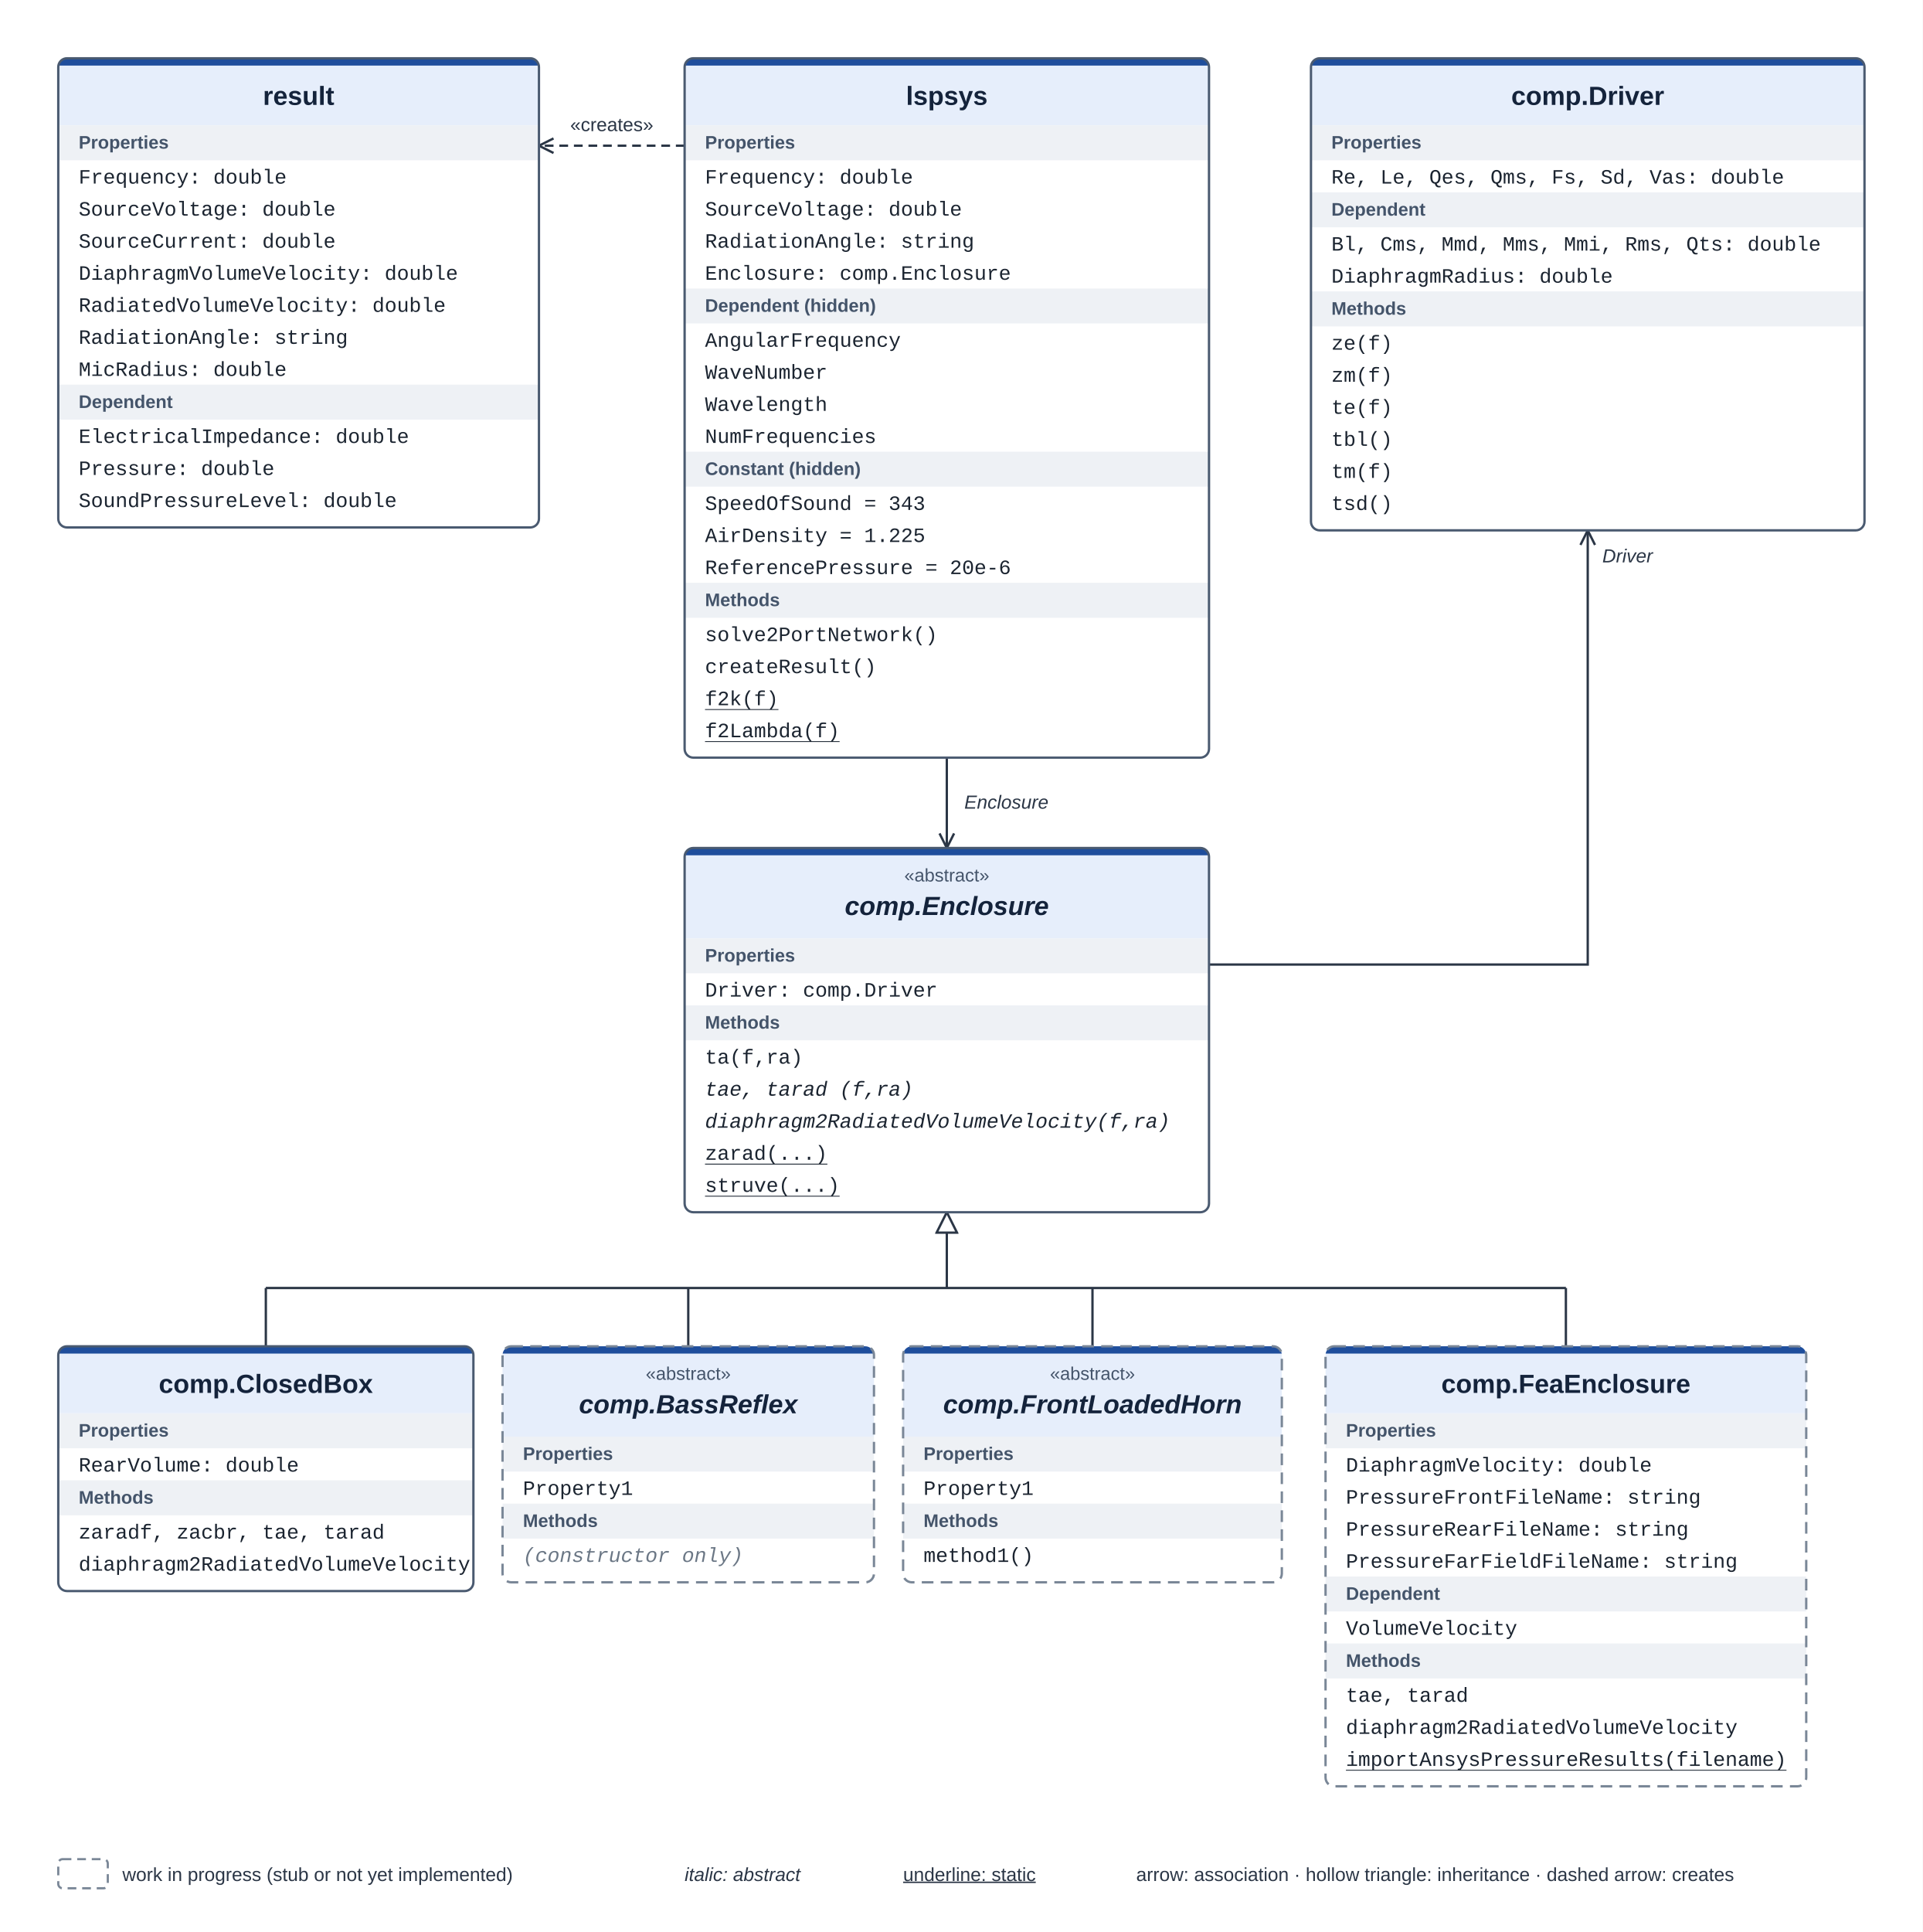
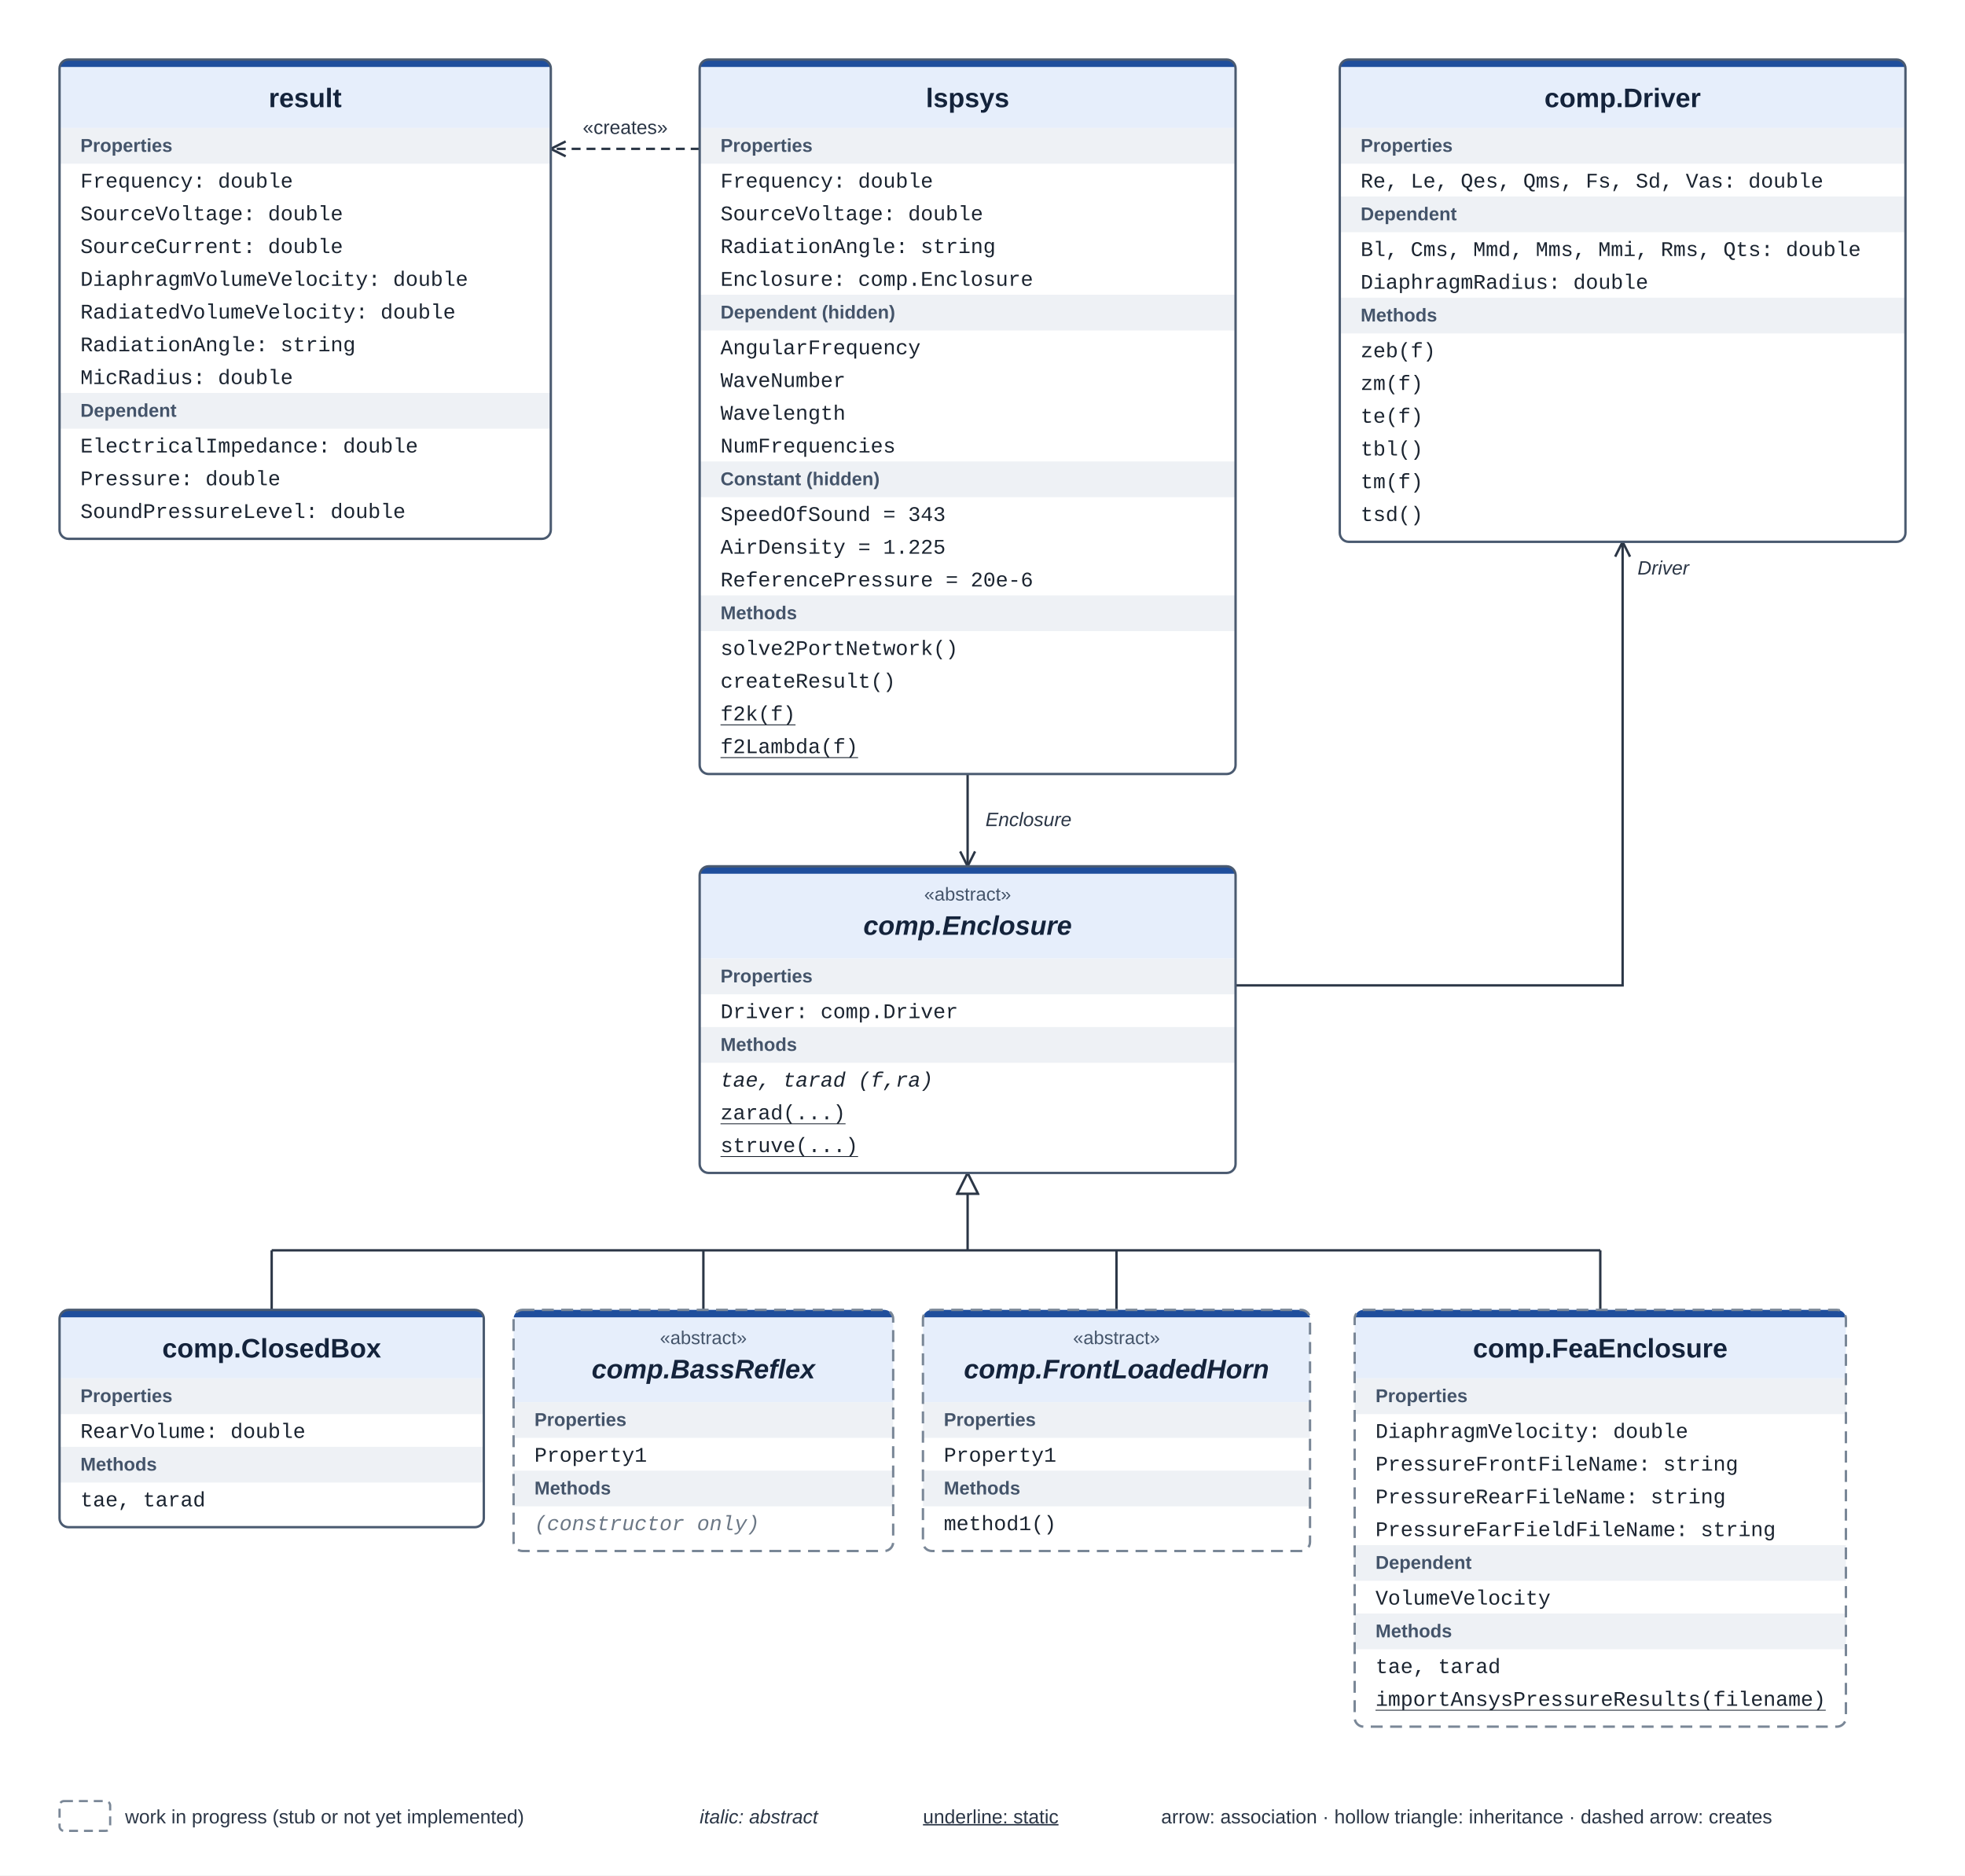
- <svg xmlns="http://www.w3.org/2000/svg" width="1320" height="1326" viewBox="0 0 1320 1326" role="img">
+ <svg xmlns="http://www.w3.org/2000/svg" width="1320" height="1260" viewBox="0 0 1320 1260" role="img">
  <defs>
    <marker id="assoc" viewBox="0 0 12 12" refX="11" refY="6" markerWidth="12" markerHeight="12" orient="auto" markerUnits="userSpaceOnUse">
      <path d="M1,1 L11,6 L1,11" fill="none" stroke="#2b3646" stroke-width="1.6" />
    </marker>
    <marker id="inherit" viewBox="0 0 16 16" refX="15" refY="8" markerWidth="16" markerHeight="16" orient="auto" markerUnits="userSpaceOnUse">
      <path d="M1,1 L15,8 L1,15 z" fill="#ffffff" stroke="#2b3646" stroke-width="1.6" />
    </marker>
  </defs>
  <rect width="100%" height="100%" fill="#ffffff" />
  <path d="M650,520 L650,582" fill="none" stroke="#2b3646" stroke-width="1.6" marker-end="url(#assoc)" />
  <text x="662" y="555" font-family="'Segoe UI', Arial, Helvetica, sans-serif" font-size="13" font-style="italic" fill="#2b3646">Enclosure</text>
  <path d="M830,662 L1090,662 L1090,364" fill="none" stroke="#2b3646" stroke-width="1.6" marker-end="url(#assoc)" />
  <text x="1100" y="386" font-family="'Segoe UI', Arial, Helvetica, sans-serif" font-size="13" font-style="italic" fill="#2b3646">Driver</text>
  <path d="M470,100 L370,100" fill="none" stroke="#2b3646" stroke-width="1.6" stroke-dasharray="6 4" marker-end="url(#assoc)" />
  <text x="420" y="90" text-anchor="middle" font-family="'Segoe UI', Arial, Helvetica, sans-serif" font-size="13" fill="#2b3646">«creates»</text>
-   <path d="M650,884 L650,832" fill="none" stroke="#2b3646" stroke-width="1.6" marker-end="url(#inherit)" />
-   <path d="M1.825000e+02,884 L1075,884" fill="none" stroke="#2b3646" stroke-width="1.6" />
-   <path d="M1.825000e+02,884 L1.825000e+02,924" fill="none" stroke="#2b3646" stroke-width="1.6" />
-   <path d="M4.725000e+02,884 L4.725000e+02,924" fill="none" stroke="#2b3646" stroke-width="1.6" />
-   <path d="M750,884 L750,924" fill="none" stroke="#2b3646" stroke-width="1.6" />
-   <path d="M1075,884 L1075,924" fill="none" stroke="#2b3646" stroke-width="1.6" />
+   <path d="M650,840 L650,788" fill="none" stroke="#2b3646" stroke-width="1.6" marker-end="url(#inherit)" />
+   <path d="M1.825000e+02,840 L1075,840" fill="none" stroke="#2b3646" stroke-width="1.6" />
+   <path d="M1.825000e+02,840 L1.825000e+02,880" fill="none" stroke="#2b3646" stroke-width="1.6" />
+   <path d="M4.725000e+02,840 L4.725000e+02,880" fill="none" stroke="#2b3646" stroke-width="1.6" />
+   <path d="M750,840 L750,880" fill="none" stroke="#2b3646" stroke-width="1.6" />
+   <path d="M1075,840 L1075,880" fill="none" stroke="#2b3646" stroke-width="1.6" />
  <clipPath id="clip1">
    <rect x="470" y="40" width="360" height="480" rx="6" />
  </clipPath>
  <rect x="470" y="40" width="360" height="480" rx="6" fill="#ffffff" />
  <g clip-path="url(#clip1)">
    <rect x="470" y="40" width="360" height="46" fill="#e6eefb" />
    <rect x="470" y="40" width="360" height="5" fill="#1f4e9c" />
    <rect x="470" y="86" width="360" height="24" fill="#eef1f5" />
    <text x="484" y="102" font-family="'Segoe UI', Arial, Helvetica, sans-serif" font-size="12.5" font-weight="bold" fill="#44546a">Properties</text>
    <text x="484" y="126" font-family="Consolas, 'Courier New', monospace" font-size="14" fill="#1b2430">Frequency: double</text>
    <text x="484" y="148" font-family="Consolas, 'Courier New', monospace" font-size="14" fill="#1b2430">SourceVoltage: double</text>
    <text x="484" y="170" font-family="Consolas, 'Courier New', monospace" font-size="14" fill="#1b2430">RadiationAngle: string</text>
    <text x="484" y="192" font-family="Consolas, 'Courier New', monospace" font-size="14" fill="#1b2430">Enclosure: comp.Enclosure</text>
    <rect x="470" y="198" width="360" height="24" fill="#eef1f5" />
    <text x="484" y="214" font-family="'Segoe UI', Arial, Helvetica, sans-serif" font-size="12.5" font-weight="bold" fill="#44546a">Dependent (hidden)</text>
    <text x="484" y="238" font-family="Consolas, 'Courier New', monospace" font-size="14" fill="#1b2430">AngularFrequency</text>
    <text x="484" y="260" font-family="Consolas, 'Courier New', monospace" font-size="14" fill="#1b2430">WaveNumber</text>
    <text x="484" y="282" font-family="Consolas, 'Courier New', monospace" font-size="14" fill="#1b2430">Wavelength</text>
    <text x="484" y="304" font-family="Consolas, 'Courier New', monospace" font-size="14" fill="#1b2430">NumFrequencies</text>
    <rect x="470" y="310" width="360" height="24" fill="#eef1f5" />
    <text x="484" y="326" font-family="'Segoe UI', Arial, Helvetica, sans-serif" font-size="12.5" font-weight="bold" fill="#44546a">Constant (hidden)</text>
    <text x="484" y="350" font-family="Consolas, 'Courier New', monospace" font-size="14" fill="#1b2430">SpeedOfSound = 343</text>
    <text x="484" y="372" font-family="Consolas, 'Courier New', monospace" font-size="14" fill="#1b2430">AirDensity = 1.225</text>
    <text x="484" y="394" font-family="Consolas, 'Courier New', monospace" font-size="14" fill="#1b2430">ReferencePressure = 20e-6</text>
    <rect x="470" y="400" width="360" height="24" fill="#eef1f5" />
    <text x="484" y="416" font-family="'Segoe UI', Arial, Helvetica, sans-serif" font-size="12.5" font-weight="bold" fill="#44546a">Methods</text>
    <text x="484" y="440" font-family="Consolas, 'Courier New', monospace" font-size="14" fill="#1b2430">solve2PortNetwork()</text>
    <text x="484" y="462" font-family="Consolas, 'Courier New', monospace" font-size="14" fill="#1b2430">createResult()</text>
    <text x="484" y="484" font-family="Consolas, 'Courier New', monospace" font-size="14" fill="#1b2430" text-decoration="underline">f2k(f)</text>
    <text x="484" y="506" font-family="Consolas, 'Courier New', monospace" font-size="14" fill="#1b2430" text-decoration="underline">f2Lambda(f)</text>
  </g>
  <text x="650" y="72" text-anchor="middle" font-family="'Segoe UI', Arial, Helvetica, sans-serif" font-size="18" font-weight="bold" fill="#14233b">lspsys</text>
  <rect x="470" y="40" width="360" height="480" rx="6" fill="none" stroke="#4a5a70" stroke-width="1.6" />
  <clipPath id="clip2">
    <rect x="40" y="40" width="330" height="322" rx="6" />
  </clipPath>
  <rect x="40" y="40" width="330" height="322" rx="6" fill="#ffffff" />
  <g clip-path="url(#clip2)">
    <rect x="40" y="40" width="330" height="46" fill="#e6eefb" />
    <rect x="40" y="40" width="330" height="5" fill="#1f4e9c" />
    <rect x="40" y="86" width="330" height="24" fill="#eef1f5" />
    <text x="54" y="102" font-family="'Segoe UI', Arial, Helvetica, sans-serif" font-size="12.5" font-weight="bold" fill="#44546a">Properties</text>
    <text x="54" y="126" font-family="Consolas, 'Courier New', monospace" font-size="14" fill="#1b2430">Frequency: double</text>
    <text x="54" y="148" font-family="Consolas, 'Courier New', monospace" font-size="14" fill="#1b2430">SourceVoltage: double</text>
    <text x="54" y="170" font-family="Consolas, 'Courier New', monospace" font-size="14" fill="#1b2430">SourceCurrent: double</text>
    <text x="54" y="192" font-family="Consolas, 'Courier New', monospace" font-size="14" fill="#1b2430">DiaphragmVolumeVelocity: double</text>
    <text x="54" y="214" font-family="Consolas, 'Courier New', monospace" font-size="14" fill="#1b2430">RadiatedVolumeVelocity: double</text>
    <text x="54" y="236" font-family="Consolas, 'Courier New', monospace" font-size="14" fill="#1b2430">RadiationAngle: string</text>
    <text x="54" y="258" font-family="Consolas, 'Courier New', monospace" font-size="14" fill="#1b2430">MicRadius: double</text>
    <rect x="40" y="264" width="330" height="24" fill="#eef1f5" />
    <text x="54" y="280" font-family="'Segoe UI', Arial, Helvetica, sans-serif" font-size="12.5" font-weight="bold" fill="#44546a">Dependent</text>
    <text x="54" y="304" font-family="Consolas, 'Courier New', monospace" font-size="14" fill="#1b2430">ElectricalImpedance: double</text>
    <text x="54" y="326" font-family="Consolas, 'Courier New', monospace" font-size="14" fill="#1b2430">Pressure: double</text>
    <text x="54" y="348" font-family="Consolas, 'Courier New', monospace" font-size="14" fill="#1b2430">SoundPressureLevel: double</text>
  </g>
  <text x="205" y="72" text-anchor="middle" font-family="'Segoe UI', Arial, Helvetica, sans-serif" font-size="18" font-weight="bold" fill="#14233b">result</text>
  <rect x="40" y="40" width="330" height="322" rx="6" fill="none" stroke="#4a5a70" stroke-width="1.6" />
  <clipPath id="clip3">
    <rect x="900" y="40" width="380" height="324" rx="6" />
  </clipPath>
  <rect x="900" y="40" width="380" height="324" rx="6" fill="#ffffff" />
  <g clip-path="url(#clip3)">
    <rect x="900" y="40" width="380" height="46" fill="#e6eefb" />
    <rect x="900" y="40" width="380" height="5" fill="#1f4e9c" />
    <rect x="900" y="86" width="380" height="24" fill="#eef1f5" />
    <text x="914" y="102" font-family="'Segoe UI', Arial, Helvetica, sans-serif" font-size="12.5" font-weight="bold" fill="#44546a">Properties</text>
    <text x="914" y="126" font-family="Consolas, 'Courier New', monospace" font-size="14" fill="#1b2430">Re, Le, Qes, Qms, Fs, Sd, Vas: double</text>
    <rect x="900" y="132" width="380" height="24" fill="#eef1f5" />
    <text x="914" y="148" font-family="'Segoe UI', Arial, Helvetica, sans-serif" font-size="12.5" font-weight="bold" fill="#44546a">Dependent</text>
    <text x="914" y="172" font-family="Consolas, 'Courier New', monospace" font-size="14" fill="#1b2430">Bl, Cms, Mmd, Mms, Mmi, Rms, Qts: double</text>
    <text x="914" y="194" font-family="Consolas, 'Courier New', monospace" font-size="14" fill="#1b2430">DiaphragmRadius: double</text>
    <rect x="900" y="200" width="380" height="24" fill="#eef1f5" />
    <text x="914" y="216" font-family="'Segoe UI', Arial, Helvetica, sans-serif" font-size="12.5" font-weight="bold" fill="#44546a">Methods</text>
-     <text x="914" y="240" font-family="Consolas, 'Courier New', monospace" font-size="14" fill="#1b2430">ze(f)</text>
+     <text x="914" y="240" font-family="Consolas, 'Courier New', monospace" font-size="14" fill="#1b2430">zeb(f)</text>
    <text x="914" y="262" font-family="Consolas, 'Courier New', monospace" font-size="14" fill="#1b2430">zm(f)</text>
    <text x="914" y="284" font-family="Consolas, 'Courier New', monospace" font-size="14" fill="#1b2430">te(f)</text>
    <text x="914" y="306" font-family="Consolas, 'Courier New', monospace" font-size="14" fill="#1b2430">tbl()</text>
    <text x="914" y="328" font-family="Consolas, 'Courier New', monospace" font-size="14" fill="#1b2430">tm(f)</text>
    <text x="914" y="350" font-family="Consolas, 'Courier New', monospace" font-size="14" fill="#1b2430">tsd()</text>
  </g>
  <text x="1090" y="72" text-anchor="middle" font-family="'Segoe UI', Arial, Helvetica, sans-serif" font-size="18" font-weight="bold" fill="#14233b">comp.Driver</text>
  <rect x="900" y="40" width="380" height="324" rx="6" fill="none" stroke="#4a5a70" stroke-width="1.6" />
  <clipPath id="clip4">
-     <rect x="470" y="582" width="360" height="250" rx="6" />
-   </clipPath>
-   <rect x="470" y="582" width="360" height="250" rx="6" fill="#ffffff" />
+     <rect x="470" y="582" width="360" height="206" rx="6" />
+   </clipPath>
+   <rect x="470" y="582" width="360" height="206" rx="6" fill="#ffffff" />
  <g clip-path="url(#clip4)">
    <rect x="470" y="582" width="360" height="62" fill="#e6eefb" />
    <rect x="470" y="582" width="360" height="5" fill="#1f4e9c" />
    <rect x="470" y="644" width="360" height="24" fill="#eef1f5" />
    <text x="484" y="660" font-family="'Segoe UI', Arial, Helvetica, sans-serif" font-size="12.5" font-weight="bold" fill="#44546a">Properties</text>
    <text x="484" y="684" font-family="Consolas, 'Courier New', monospace" font-size="14" fill="#1b2430">Driver: comp.Driver</text>
    <rect x="470" y="690" width="360" height="24" fill="#eef1f5" />
    <text x="484" y="706" font-family="'Segoe UI', Arial, Helvetica, sans-serif" font-size="12.5" font-weight="bold" fill="#44546a">Methods</text>
-     <text x="484" y="730" font-family="Consolas, 'Courier New', monospace" font-size="14" fill="#1b2430">ta(f,ra)</text>
-     <text x="484" y="752" font-family="Consolas, 'Courier New', monospace" font-size="14" fill="#1b2430" font-style="italic">tae, tarad (f,ra)</text>
-     <text x="484" y="774" font-family="Consolas, 'Courier New', monospace" font-size="14" fill="#1b2430" font-style="italic">diaphragm2RadiatedVolumeVelocity(f,ra)</text>
-     <text x="484" y="796" font-family="Consolas, 'Courier New', monospace" font-size="14" fill="#1b2430" text-decoration="underline">zarad(...)</text>
-     <text x="484" y="818" font-family="Consolas, 'Courier New', monospace" font-size="14" fill="#1b2430" text-decoration="underline">struve(...)</text>
+     <text x="484" y="730" font-family="Consolas, 'Courier New', monospace" font-size="14" fill="#1b2430" font-style="italic">tae, tarad (f,ra)</text>
+     <text x="484" y="752" font-family="Consolas, 'Courier New', monospace" font-size="14" fill="#1b2430" text-decoration="underline">zarad(...)</text>
+     <text x="484" y="774" font-family="Consolas, 'Courier New', monospace" font-size="14" fill="#1b2430" text-decoration="underline">struve(...)</text>
  </g>
  <text x="650" y="605" text-anchor="middle" font-family="'Segoe UI', Arial, Helvetica, sans-serif" font-size="12.5" fill="#44546a">«abstract»</text>
  <text x="650" y="628" text-anchor="middle" font-family="'Segoe UI', Arial, Helvetica, sans-serif" font-size="18" font-weight="bold" font-style="italic" fill="#14233b">comp.Enclosure</text>
-   <rect x="470" y="582" width="360" height="250" rx="6" fill="none" stroke="#4a5a70" stroke-width="1.6" />
+   <rect x="470" y="582" width="360" height="206" rx="6" fill="none" stroke="#4a5a70" stroke-width="1.6" />
  <clipPath id="clip5">
-     <rect x="40" y="924" width="285" height="168" rx="6" />
-   </clipPath>
-   <rect x="40" y="924" width="285" height="168" rx="6" fill="#ffffff" />
+     <rect x="40" y="880" width="285" height="146" rx="6" />
+   </clipPath>
+   <rect x="40" y="880" width="285" height="146" rx="6" fill="#ffffff" />
  <g clip-path="url(#clip5)">
-     <rect x="40" y="924" width="285" height="46" fill="#e6eefb" />
-     <rect x="40" y="924" width="285" height="5" fill="#1f4e9c" />
-     <rect x="40" y="970" width="285" height="24" fill="#eef1f5" />
-     <text x="54" y="986" font-family="'Segoe UI', Arial, Helvetica, sans-serif" font-size="12.5" font-weight="bold" fill="#44546a">Properties</text>
-     <text x="54" y="1010" font-family="Consolas, 'Courier New', monospace" font-size="14" fill="#1b2430">RearVolume: double</text>
-     <rect x="40" y="1016" width="285" height="24" fill="#eef1f5" />
-     <text x="54" y="1032" font-family="'Segoe UI', Arial, Helvetica, sans-serif" font-size="12.5" font-weight="bold" fill="#44546a">Methods</text>
-     <text x="54" y="1056" font-family="Consolas, 'Courier New', monospace" font-size="14" fill="#1b2430">zaradf, zacbr, tae, tarad</text>
-     <text x="54" y="1078" font-family="Consolas, 'Courier New', monospace" font-size="14" fill="#1b2430">diaphragm2RadiatedVolumeVelocity</text>
-   </g>
-   <text x="1.825000e+02" y="956" text-anchor="middle" font-family="'Segoe UI', Arial, Helvetica, sans-serif" font-size="18" font-weight="bold" fill="#14233b">comp.ClosedBox</text>
-   <rect x="40" y="924" width="285" height="168" rx="6" fill="none" stroke="#4a5a70" stroke-width="1.6" />
+     <rect x="40" y="880" width="285" height="46" fill="#e6eefb" />
+     <rect x="40" y="880" width="285" height="5" fill="#1f4e9c" />
+     <rect x="40" y="926" width="285" height="24" fill="#eef1f5" />
+     <text x="54" y="942" font-family="'Segoe UI', Arial, Helvetica, sans-serif" font-size="12.5" font-weight="bold" fill="#44546a">Properties</text>
+     <text x="54" y="966" font-family="Consolas, 'Courier New', monospace" font-size="14" fill="#1b2430">RearVolume: double</text>
+     <rect x="40" y="972" width="285" height="24" fill="#eef1f5" />
+     <text x="54" y="988" font-family="'Segoe UI', Arial, Helvetica, sans-serif" font-size="12.5" font-weight="bold" fill="#44546a">Methods</text>
+     <text x="54" y="1012" font-family="Consolas, 'Courier New', monospace" font-size="14" fill="#1b2430">tae, tarad</text>
+   </g>
+   <text x="1.825000e+02" y="912" text-anchor="middle" font-family="'Segoe UI', Arial, Helvetica, sans-serif" font-size="18" font-weight="bold" fill="#14233b">comp.ClosedBox</text>
+   <rect x="40" y="880" width="285" height="146" rx="6" fill="none" stroke="#4a5a70" stroke-width="1.6" />
  <clipPath id="clip6">
-     <rect x="345" y="924" width="255" height="162" rx="6" />
-   </clipPath>
-   <rect x="345" y="924" width="255" height="162" rx="6" fill="#ffffff" />
+     <rect x="345" y="880" width="255" height="162" rx="6" />
+   </clipPath>
+   <rect x="345" y="880" width="255" height="162" rx="6" fill="#ffffff" />
  <g clip-path="url(#clip6)">
-     <rect x="345" y="924" width="255" height="62" fill="#e6eefb" />
-     <rect x="345" y="924" width="255" height="5" fill="#1f4e9c" />
-     <rect x="345" y="986" width="255" height="24" fill="#eef1f5" />
-     <text x="359" y="1002" font-family="'Segoe UI', Arial, Helvetica, sans-serif" font-size="12.5" font-weight="bold" fill="#44546a">Properties</text>
-     <text x="359" y="1026" font-family="Consolas, 'Courier New', monospace" font-size="14" fill="#1b2430">Property1</text>
-     <rect x="345" y="1032" width="255" height="24" fill="#eef1f5" />
-     <text x="359" y="1048" font-family="'Segoe UI', Arial, Helvetica, sans-serif" font-size="12.5" font-weight="bold" fill="#44546a">Methods</text>
-     <text x="359" y="1072" font-family="Consolas, 'Courier New', monospace" font-size="14" fill="#6b7785" font-style="italic">(constructor only)</text>
-   </g>
-   <text x="4.725000e+02" y="947" text-anchor="middle" font-family="'Segoe UI', Arial, Helvetica, sans-serif" font-size="12.5" fill="#44546a">«abstract»</text>
-   <text x="4.725000e+02" y="970" text-anchor="middle" font-family="'Segoe UI', Arial, Helvetica, sans-serif" font-size="18" font-weight="bold" font-style="italic" fill="#14233b">comp.BassReflex</text>
-   <rect x="345" y="924" width="255" height="162" rx="6" fill="none" stroke="#7a8797" stroke-width="1.6" stroke-dasharray="8 5" />
+     <rect x="345" y="880" width="255" height="62" fill="#e6eefb" />
+     <rect x="345" y="880" width="255" height="5" fill="#1f4e9c" />
+     <rect x="345" y="942" width="255" height="24" fill="#eef1f5" />
+     <text x="359" y="958" font-family="'Segoe UI', Arial, Helvetica, sans-serif" font-size="12.5" font-weight="bold" fill="#44546a">Properties</text>
+     <text x="359" y="982" font-family="Consolas, 'Courier New', monospace" font-size="14" fill="#1b2430">Property1</text>
+     <rect x="345" y="988" width="255" height="24" fill="#eef1f5" />
+     <text x="359" y="1004" font-family="'Segoe UI', Arial, Helvetica, sans-serif" font-size="12.5" font-weight="bold" fill="#44546a">Methods</text>
+     <text x="359" y="1028" font-family="Consolas, 'Courier New', monospace" font-size="14" fill="#6b7785" font-style="italic">(constructor only)</text>
+   </g>
+   <text x="4.725000e+02" y="903" text-anchor="middle" font-family="'Segoe UI', Arial, Helvetica, sans-serif" font-size="12.5" fill="#44546a">«abstract»</text>
+   <text x="4.725000e+02" y="926" text-anchor="middle" font-family="'Segoe UI', Arial, Helvetica, sans-serif" font-size="18" font-weight="bold" font-style="italic" fill="#14233b">comp.BassReflex</text>
+   <rect x="345" y="880" width="255" height="162" rx="6" fill="none" stroke="#7a8797" stroke-width="1.6" stroke-dasharray="8 5" />
  <clipPath id="clip7">
-     <rect x="620" y="924" width="260" height="162" rx="6" />
-   </clipPath>
-   <rect x="620" y="924" width="260" height="162" rx="6" fill="#ffffff" />
+     <rect x="620" y="880" width="260" height="162" rx="6" />
+   </clipPath>
+   <rect x="620" y="880" width="260" height="162" rx="6" fill="#ffffff" />
  <g clip-path="url(#clip7)">
-     <rect x="620" y="924" width="260" height="62" fill="#e6eefb" />
-     <rect x="620" y="924" width="260" height="5" fill="#1f4e9c" />
-     <rect x="620" y="986" width="260" height="24" fill="#eef1f5" />
-     <text x="634" y="1002" font-family="'Segoe UI', Arial, Helvetica, sans-serif" font-size="12.5" font-weight="bold" fill="#44546a">Properties</text>
-     <text x="634" y="1026" font-family="Consolas, 'Courier New', monospace" font-size="14" fill="#1b2430">Property1</text>
-     <rect x="620" y="1032" width="260" height="24" fill="#eef1f5" />
-     <text x="634" y="1048" font-family="'Segoe UI', Arial, Helvetica, sans-serif" font-size="12.5" font-weight="bold" fill="#44546a">Methods</text>
-     <text x="634" y="1072" font-family="Consolas, 'Courier New', monospace" font-size="14" fill="#1b2430">method1()</text>
-   </g>
-   <text x="750" y="947" text-anchor="middle" font-family="'Segoe UI', Arial, Helvetica, sans-serif" font-size="12.5" fill="#44546a">«abstract»</text>
-   <text x="750" y="970" text-anchor="middle" font-family="'Segoe UI', Arial, Helvetica, sans-serif" font-size="18" font-weight="bold" font-style="italic" fill="#14233b">comp.FrontLoadedHorn</text>
-   <rect x="620" y="924" width="260" height="162" rx="6" fill="none" stroke="#7a8797" stroke-width="1.6" stroke-dasharray="8 5" />
+     <rect x="620" y="880" width="260" height="62" fill="#e6eefb" />
+     <rect x="620" y="880" width="260" height="5" fill="#1f4e9c" />
+     <rect x="620" y="942" width="260" height="24" fill="#eef1f5" />
+     <text x="634" y="958" font-family="'Segoe UI', Arial, Helvetica, sans-serif" font-size="12.5" font-weight="bold" fill="#44546a">Properties</text>
+     <text x="634" y="982" font-family="Consolas, 'Courier New', monospace" font-size="14" fill="#1b2430">Property1</text>
+     <rect x="620" y="988" width="260" height="24" fill="#eef1f5" />
+     <text x="634" y="1004" font-family="'Segoe UI', Arial, Helvetica, sans-serif" font-size="12.5" font-weight="bold" fill="#44546a">Methods</text>
+     <text x="634" y="1028" font-family="Consolas, 'Courier New', monospace" font-size="14" fill="#1b2430">method1()</text>
+   </g>
+   <text x="750" y="903" text-anchor="middle" font-family="'Segoe UI', Arial, Helvetica, sans-serif" font-size="12.5" fill="#44546a">«abstract»</text>
+   <text x="750" y="926" text-anchor="middle" font-family="'Segoe UI', Arial, Helvetica, sans-serif" font-size="18" font-weight="bold" font-style="italic" fill="#14233b">comp.FrontLoadedHorn</text>
+   <rect x="620" y="880" width="260" height="162" rx="6" fill="none" stroke="#7a8797" stroke-width="1.6" stroke-dasharray="8 5" />
  <clipPath id="clip8">
-     <rect x="910" y="924" width="330" height="302" rx="6" />
-   </clipPath>
-   <rect x="910" y="924" width="330" height="302" rx="6" fill="#ffffff" />
+     <rect x="910" y="880" width="330" height="280" rx="6" />
+   </clipPath>
+   <rect x="910" y="880" width="330" height="280" rx="6" fill="#ffffff" />
  <g clip-path="url(#clip8)">
-     <rect x="910" y="924" width="330" height="46" fill="#e6eefb" />
-     <rect x="910" y="924" width="330" height="5" fill="#1f4e9c" />
-     <rect x="910" y="970" width="330" height="24" fill="#eef1f5" />
-     <text x="924" y="986" font-family="'Segoe UI', Arial, Helvetica, sans-serif" font-size="12.5" font-weight="bold" fill="#44546a">Properties</text>
-     <text x="924" y="1010" font-family="Consolas, 'Courier New', monospace" font-size="14" fill="#1b2430">DiaphragmVelocity: double</text>
-     <text x="924" y="1032" font-family="Consolas, 'Courier New', monospace" font-size="14" fill="#1b2430">PressureFrontFileName: string</text>
-     <text x="924" y="1054" font-family="Consolas, 'Courier New', monospace" font-size="14" fill="#1b2430">PressureRearFileName: string</text>
-     <text x="924" y="1076" font-family="Consolas, 'Courier New', monospace" font-size="14" fill="#1b2430">PressureFarFieldFileName: string</text>
-     <rect x="910" y="1082" width="330" height="24" fill="#eef1f5" />
-     <text x="924" y="1098" font-family="'Segoe UI', Arial, Helvetica, sans-serif" font-size="12.5" font-weight="bold" fill="#44546a">Dependent</text>
-     <text x="924" y="1122" font-family="Consolas, 'Courier New', monospace" font-size="14" fill="#1b2430">VolumeVelocity</text>
-     <rect x="910" y="1128" width="330" height="24" fill="#eef1f5" />
-     <text x="924" y="1144" font-family="'Segoe UI', Arial, Helvetica, sans-serif" font-size="12.5" font-weight="bold" fill="#44546a">Methods</text>
-     <text x="924" y="1168" font-family="Consolas, 'Courier New', monospace" font-size="14" fill="#1b2430">tae, tarad</text>
-     <text x="924" y="1190" font-family="Consolas, 'Courier New', monospace" font-size="14" fill="#1b2430">diaphragm2RadiatedVolumeVelocity</text>
-     <text x="924" y="1212" font-family="Consolas, 'Courier New', monospace" font-size="14" fill="#1b2430" text-decoration="underline">importAnsysPressureResults(filename)</text>
-   </g>
-   <text x="1075" y="956" text-anchor="middle" font-family="'Segoe UI', Arial, Helvetica, sans-serif" font-size="18" font-weight="bold" fill="#14233b">comp.FeaEnclosure</text>
-   <rect x="910" y="924" width="330" height="302" rx="6" fill="none" stroke="#7a8797" stroke-width="1.6" stroke-dasharray="8 5" />
-   <rect x="40" y="1276" width="34" height="20" rx="3" fill="#ffffff" stroke="#7a8797" stroke-width="1.5" stroke-dasharray="6 4" />
-   <text x="84" y="1291" font-family="'Segoe UI', Arial, Helvetica, sans-serif" font-size="13" fill="#2b3646">work in progress (stub or not yet implemented)</text>
-   <text x="470" y="1291" font-family="'Segoe UI', Arial, Helvetica, sans-serif" font-size="13" font-style="italic" fill="#2b3646">italic: abstract</text>
-   <text x="620" y="1291" font-family="'Segoe UI', Arial, Helvetica, sans-serif" font-size="13" text-decoration="underline" fill="#2b3646">underline: static</text>
-   <text x="780" y="1291" font-family="'Segoe UI', Arial, Helvetica, sans-serif" font-size="13" fill="#2b3646">arrow: association · hollow triangle: inheritance · dashed arrow: creates</text>
+     <rect x="910" y="880" width="330" height="46" fill="#e6eefb" />
+     <rect x="910" y="880" width="330" height="5" fill="#1f4e9c" />
+     <rect x="910" y="926" width="330" height="24" fill="#eef1f5" />
+     <text x="924" y="942" font-family="'Segoe UI', Arial, Helvetica, sans-serif" font-size="12.5" font-weight="bold" fill="#44546a">Properties</text>
+     <text x="924" y="966" font-family="Consolas, 'Courier New', monospace" font-size="14" fill="#1b2430">DiaphragmVelocity: double</text>
+     <text x="924" y="988" font-family="Consolas, 'Courier New', monospace" font-size="14" fill="#1b2430">PressureFrontFileName: string</text>
+     <text x="924" y="1010" font-family="Consolas, 'Courier New', monospace" font-size="14" fill="#1b2430">PressureRearFileName: string</text>
+     <text x="924" y="1032" font-family="Consolas, 'Courier New', monospace" font-size="14" fill="#1b2430">PressureFarFieldFileName: string</text>
+     <rect x="910" y="1038" width="330" height="24" fill="#eef1f5" />
+     <text x="924" y="1054" font-family="'Segoe UI', Arial, Helvetica, sans-serif" font-size="12.5" font-weight="bold" fill="#44546a">Dependent</text>
+     <text x="924" y="1078" font-family="Consolas, 'Courier New', monospace" font-size="14" fill="#1b2430">VolumeVelocity</text>
+     <rect x="910" y="1084" width="330" height="24" fill="#eef1f5" />
+     <text x="924" y="1100" font-family="'Segoe UI', Arial, Helvetica, sans-serif" font-size="12.5" font-weight="bold" fill="#44546a">Methods</text>
+     <text x="924" y="1124" font-family="Consolas, 'Courier New', monospace" font-size="14" fill="#1b2430">tae, tarad</text>
+     <text x="924" y="1146" font-family="Consolas, 'Courier New', monospace" font-size="14" fill="#1b2430" text-decoration="underline">importAnsysPressureResults(filename)</text>
+   </g>
+   <text x="1075" y="912" text-anchor="middle" font-family="'Segoe UI', Arial, Helvetica, sans-serif" font-size="18" font-weight="bold" fill="#14233b">comp.FeaEnclosure</text>
+   <rect x="910" y="880" width="330" height="280" rx="6" fill="none" stroke="#7a8797" stroke-width="1.6" stroke-dasharray="8 5" />
+   <rect x="40" y="1210" width="34" height="20" rx="3" fill="#ffffff" stroke="#7a8797" stroke-width="1.5" stroke-dasharray="6 4" />
+   <text x="84" y="1225" font-family="'Segoe UI', Arial, Helvetica, sans-serif" font-size="13" fill="#2b3646">work in progress (stub or not yet implemented)</text>
+   <text x="470" y="1225" font-family="'Segoe UI', Arial, Helvetica, sans-serif" font-size="13" font-style="italic" fill="#2b3646">italic: abstract</text>
+   <text x="620" y="1225" font-family="'Segoe UI', Arial, Helvetica, sans-serif" font-size="13" text-decoration="underline" fill="#2b3646">underline: static</text>
+   <text x="780" y="1225" font-family="'Segoe UI', Arial, Helvetica, sans-serif" font-size="13" fill="#2b3646">arrow: association · hollow triangle: inheritance · dashed arrow: creates</text>
</svg>
